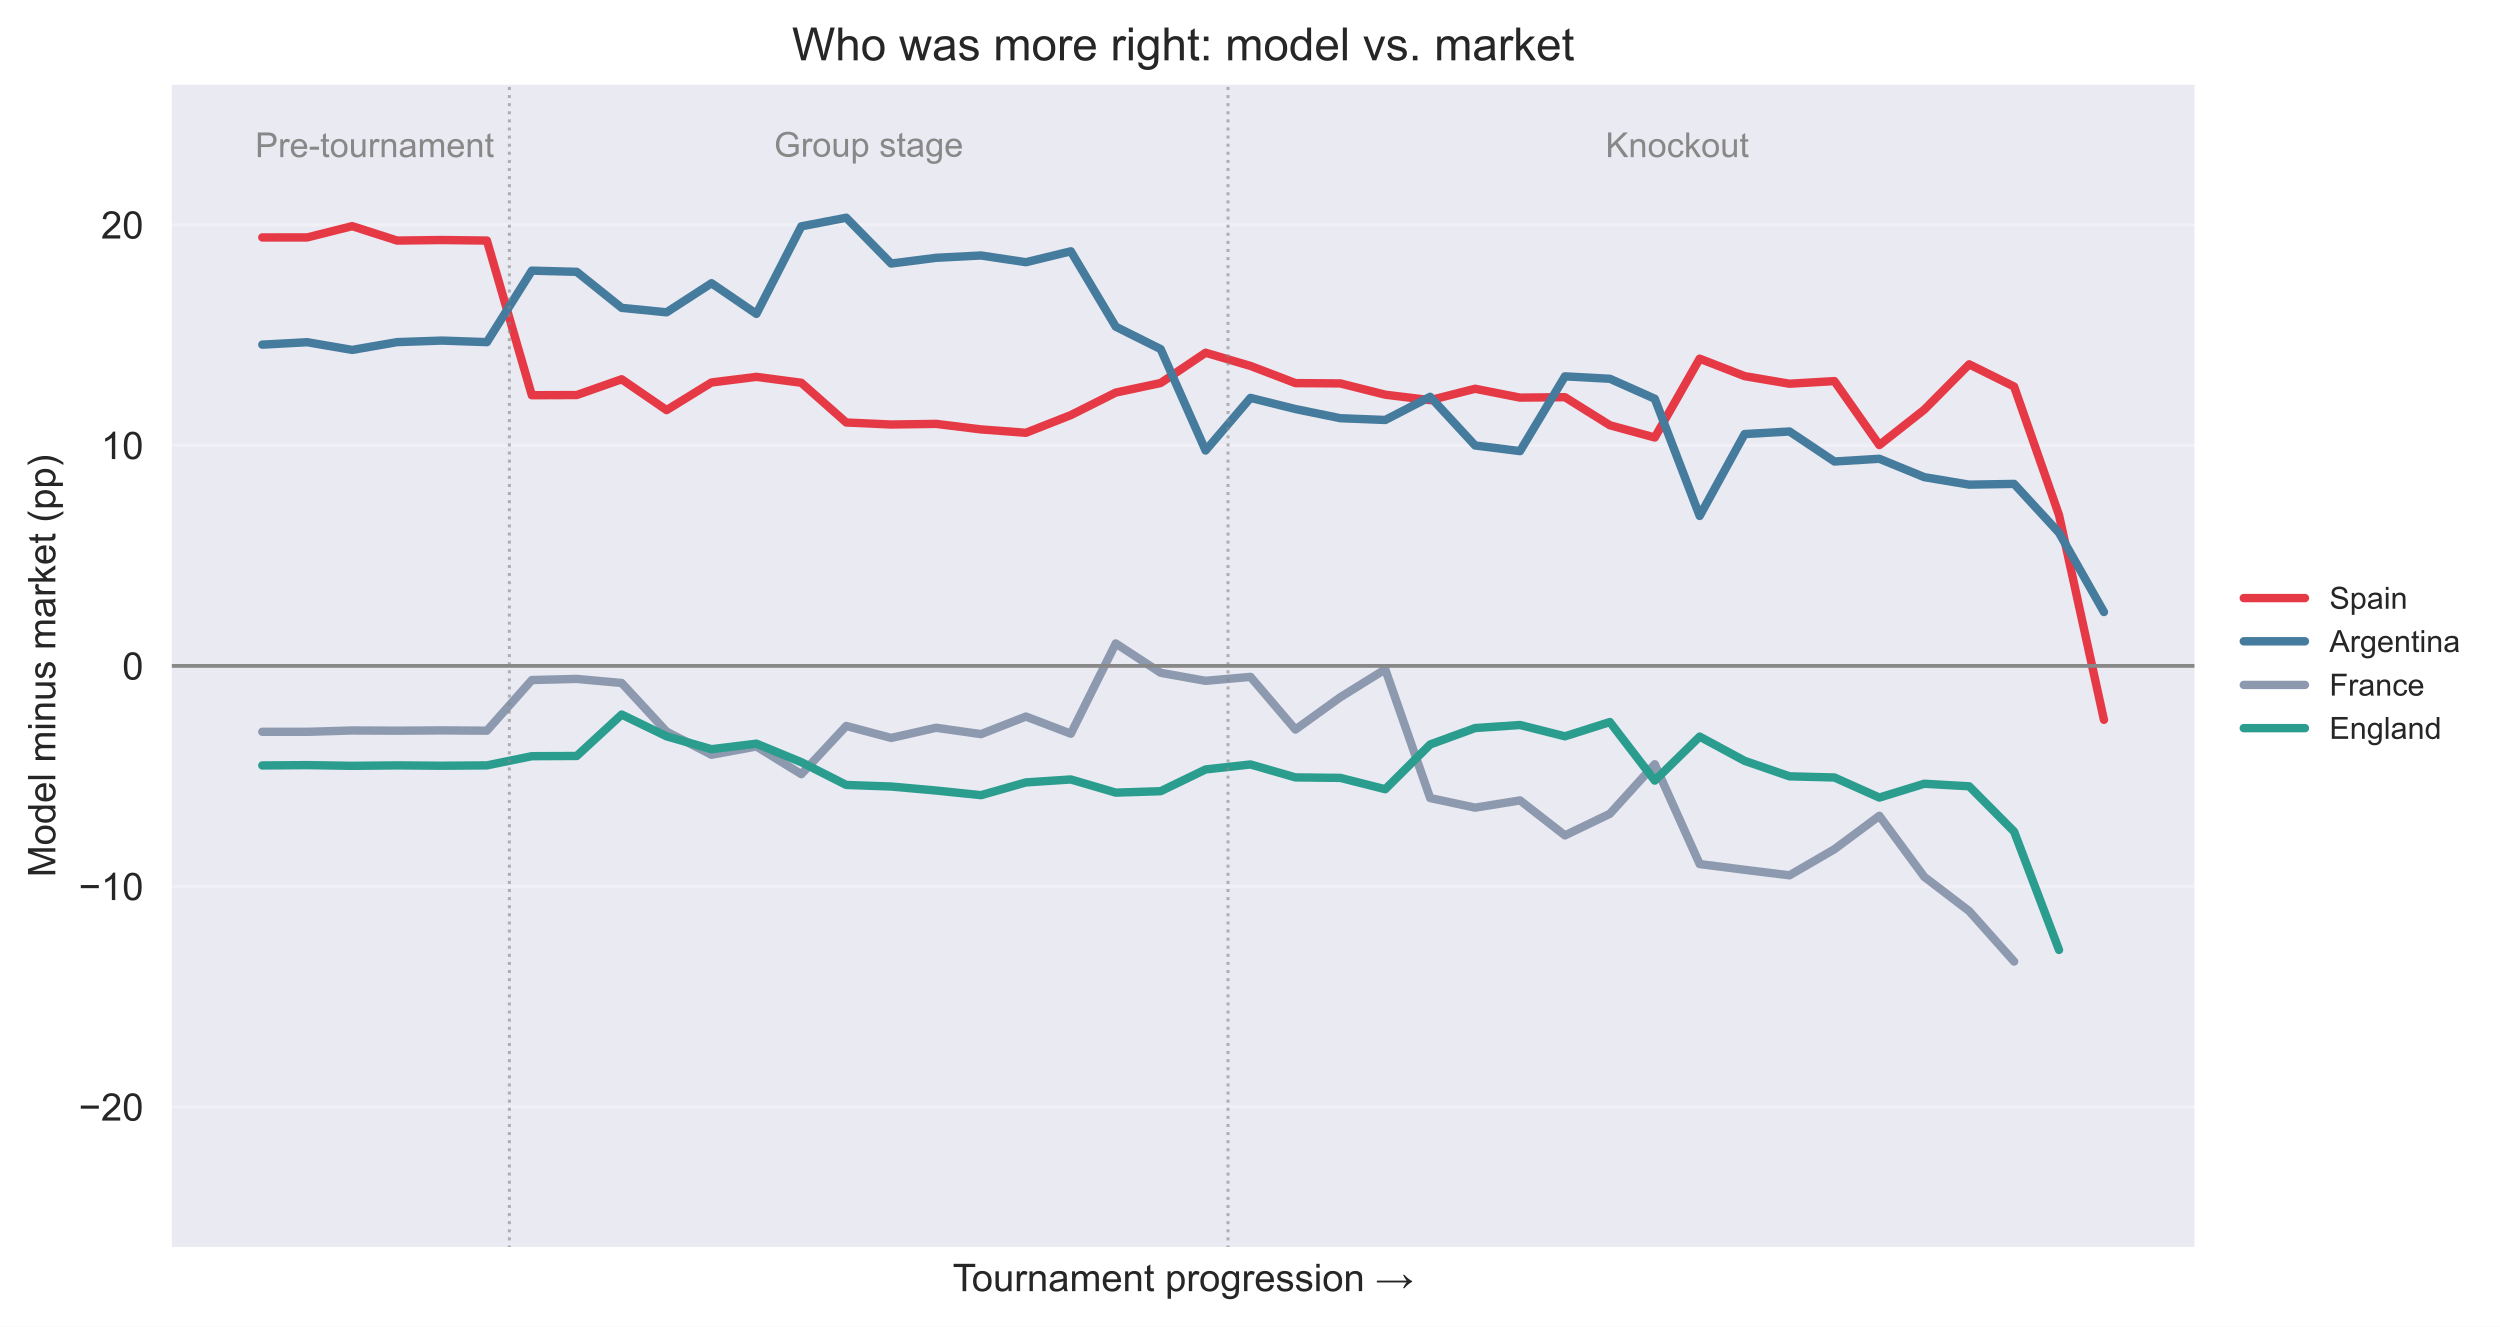
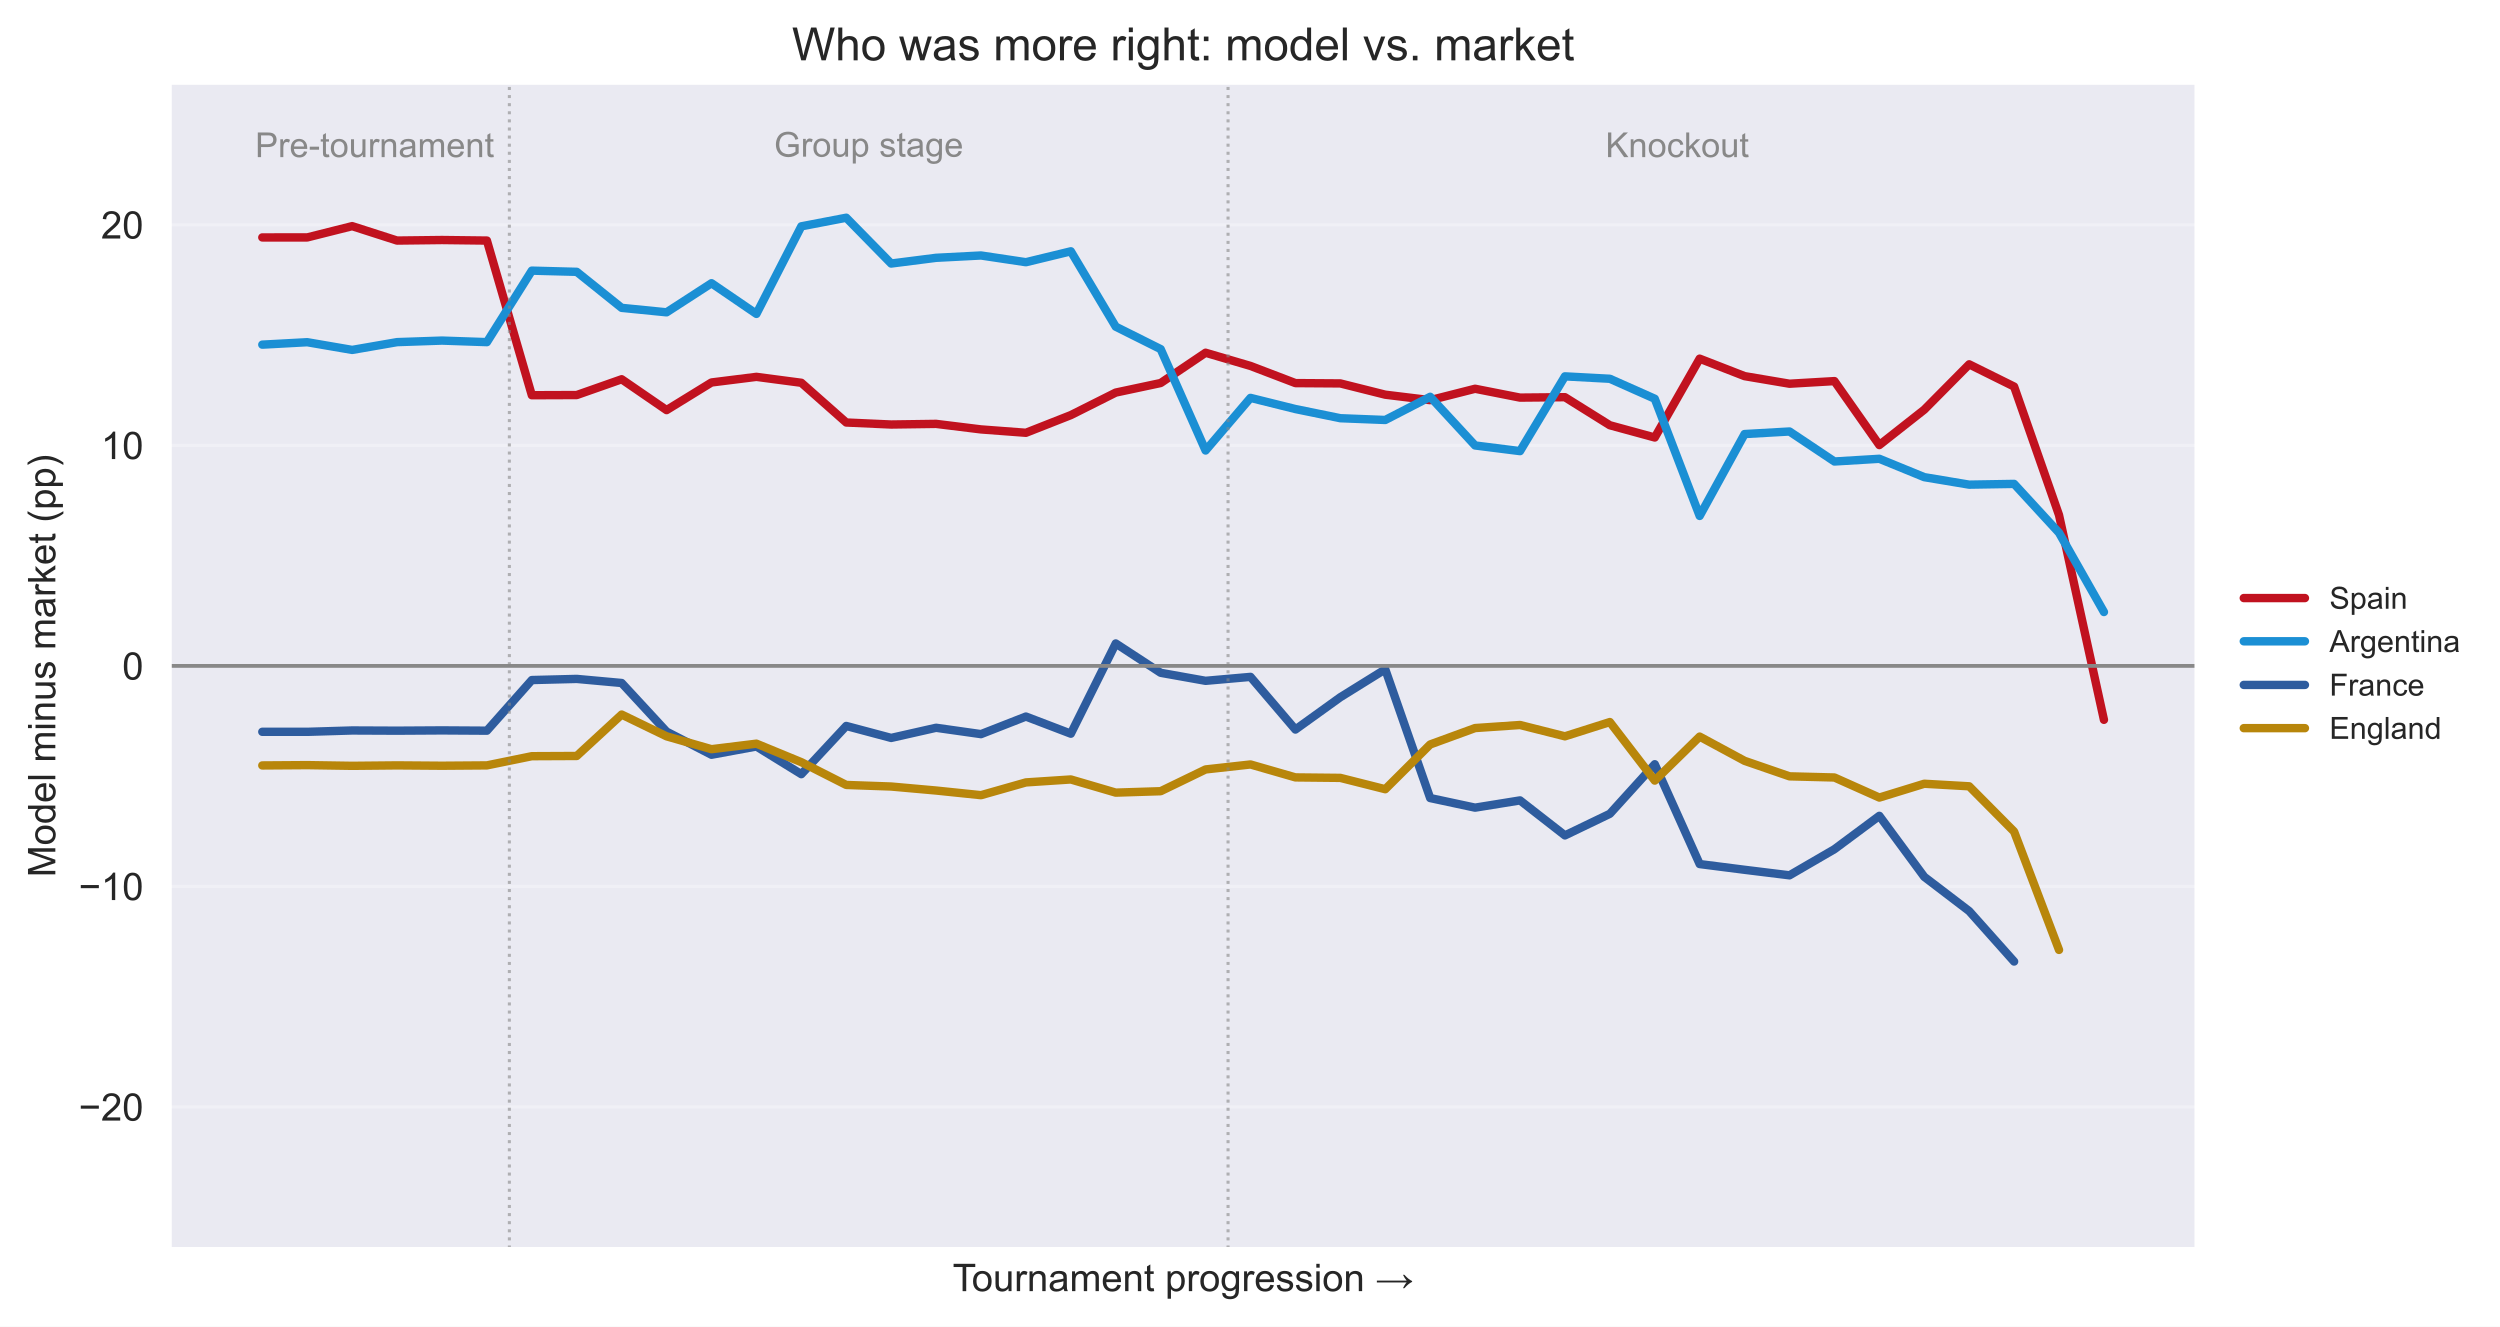
<svg xmlns="http://www.w3.org/2000/svg" xmlns:xlink="http://www.w3.org/1999/xlink" width="654.192pt" height="347.172pt" viewBox="0 0 654.192 347.172" version="1.1">
  <defs>
    <style type="text/css">*{stroke-linejoin: round; stroke-linecap: butt}</style>
  </defs>
  <g id="figure_1">
    <g id="patch_1">
      <path d="M 0 347.172  L 654.192 347.172  L 654.192 0  L 0 0  z " style="fill: #ffffff" />
    </g>
    <g id="axes_1">
      <g id="patch_2">
        <path d="M 44.547 326.709  L 574.647 326.709  L 574.647 21.789  L 44.547 21.789  z " style="fill: #eaeaf2" />
      </g>
      <g id="matplotlib.axis_1">
        <g id="text_1">
          <g style="fill: #262626" transform="translate(249.2961 337.8672) scale(0.1 -0.1)">
            <defs>
              <path id="ArialMT-54" d="M 1659 0  L 1659 4041  L 150 4041  L 150 4581  L 3781 4581  L 3781 4041  L 2266 4041  L 2266 0  L 1659 0  z " transform="scale(0.015625)" />
              <path id="ArialMT-6f" d="M 213 1659  Q 213 2581 725 3025  Q 1153 3394 1769 3394  Q 2453 3394 2887 2945  Q 3322 2497 3322 1706  Q 3322 1066 3130 698  Q 2938 331 2570 128  Q 2203 -75 1769 -75  Q 1072 -75 642 372  Q 213 819 213 1659  z M 791 1659  Q 791 1022 1069 705  Q 1347 388 1769 388  Q 2188 388 2466 706  Q 2744 1025 2744 1678  Q 2744 2294 2464 2611  Q 2184 2928 1769 2928  Q 1347 2928 1069 2612  Q 791 2297 791 1659  z " transform="scale(0.015625)" />
              <path id="ArialMT-75" d="M 2597 0  L 2597 488  Q 2209 -75 1544 -75  Q 1250 -75 995 37  Q 741 150 617 320  Q 494 491 444 738  Q 409 903 409 1263  L 409 3319  L 972 3319  L 972 1478  Q 972 1038 1006 884  Q 1059 663 1231 536  Q 1403 409 1656 409  Q 1909 409 2131 539  Q 2353 669 2445 892  Q 2538 1116 2538 1541  L 2538 3319  L 3100 3319  L 3100 0  L 2597 0  z " transform="scale(0.015625)" />
              <path id="ArialMT-72" d="M 416 0  L 416 3319  L 922 3319  L 922 2816  Q 1116 3169 1280 3281  Q 1444 3394 1641 3394  Q 1925 3394 2219 3213  L 2025 2691  Q 1819 2813 1613 2813  Q 1428 2813 1281 2702  Q 1134 2591 1072 2394  Q 978 2094 978 1738  L 978 0  L 416 0  z " transform="scale(0.015625)" />
              <path id="ArialMT-6e" d="M 422 0  L 422 3319  L 928 3319  L 928 2847  Q 1294 3394 1984 3394  Q 2284 3394 2536 3286  Q 2788 3178 2913 3003  Q 3038 2828 3088 2588  Q 3119 2431 3119 2041  L 3119 0  L 2556 0  L 2556 2019  Q 2556 2363 2490 2533  Q 2425 2703 2258 2804  Q 2091 2906 1866 2906  Q 1506 2906 1245 2678  Q 984 2450 984 1813  L 984 0  L 422 0  z " transform="scale(0.015625)" />
              <path id="ArialMT-61" d="M 2588 409  Q 2275 144 1986 34  Q 1697 -75 1366 -75  Q 819 -75 525 192  Q 231 459 231 875  Q 231 1119 342 1320  Q 453 1522 633 1644  Q 813 1766 1038 1828  Q 1203 1872 1538 1913  Q 2219 1994 2541 2106  Q 2544 2222 2544 2253  Q 2544 2597 2384 2738  Q 2169 2928 1744 2928  Q 1347 2928 1158 2789  Q 969 2650 878 2297  L 328 2372  Q 403 2725 575 2942  Q 747 3159 1072 3276  Q 1397 3394 1825 3394  Q 2250 3394 2515 3294  Q 2781 3194 2906 3042  Q 3031 2891 3081 2659  Q 3109 2516 3109 2141  L 3109 1391  Q 3109 606 3145 398  Q 3181 191 3288 0  L 2700 0  Q 2613 175 2588 409  z M 2541 1666  Q 2234 1541 1622 1453  Q 1275 1403 1131 1340  Q 988 1278 909 1158  Q 831 1038 831 891  Q 831 666 1001 516  Q 1172 366 1500 366  Q 1825 366 2078 508  Q 2331 650 2450 897  Q 2541 1088 2541 1459  L 2541 1666  z " transform="scale(0.015625)" />
              <path id="ArialMT-6d" d="M 422 0  L 422 3319  L 925 3319  L 925 2853  Q 1081 3097 1340 3245  Q 1600 3394 1931 3394  Q 2300 3394 2536 3241  Q 2772 3088 2869 2813  Q 3263 3394 3894 3394  Q 4388 3394 4653 3120  Q 4919 2847 4919 2278  L 4919 0  L 4359 0  L 4359 2091  Q 4359 2428 4304 2576  Q 4250 2725 4106 2815  Q 3963 2906 3769 2906  Q 3419 2906 3187 2673  Q 2956 2441 2956 1928  L 2956 0  L 2394 0  L 2394 2156  Q 2394 2531 2256 2718  Q 2119 2906 1806 2906  Q 1569 2906 1367 2781  Q 1166 2656 1075 2415  Q 984 2175 984 1722  L 984 0  L 422 0  z " transform="scale(0.015625)" />
              <path id="ArialMT-65" d="M 2694 1069  L 3275 997  Q 3138 488 2766 206  Q 2394 -75 1816 -75  Q 1088 -75 661 373  Q 234 822 234 1631  Q 234 2469 665 2931  Q 1097 3394 1784 3394  Q 2450 3394 2872 2941  Q 3294 2488 3294 1666  Q 3294 1616 3291 1516  L 816 1516  Q 847 969 1125 678  Q 1403 388 1819 388  Q 2128 388 2347 550  Q 2566 713 2694 1069  z M 847 1978  L 2700 1978  Q 2663 2397 2488 2606  Q 2219 2931 1791 2931  Q 1403 2931 1139 2672  Q 875 2413 847 1978  z " transform="scale(0.015625)" />
              <path id="ArialMT-74" d="M 1650 503  L 1731 6  Q 1494 -44 1306 -44  Q 1000 -44 831 53  Q 663 150 594 308  Q 525 466 525 972  L 525 2881  L 113 2881  L 113 3319  L 525 3319  L 525 4141  L 1084 4478  L 1084 3319  L 1650 3319  L 1650 2881  L 1084 2881  L 1084 941  Q 1084 700 1114 631  Q 1144 563 1211 522  Q 1278 481 1403 481  Q 1497 481 1650 503  z " transform="scale(0.015625)" />
              <path id="ArialMT-20" transform="scale(0.015625)" />
              <path id="ArialMT-70" d="M 422 -1272  L 422 3319  L 934 3319  L 934 2888  Q 1116 3141 1344 3267  Q 1572 3394 1897 3394  Q 2322 3394 2647 3175  Q 2972 2956 3137 2557  Q 3303 2159 3303 1684  Q 3303 1175 3120 767  Q 2938 359 2589 142  Q 2241 -75 1856 -75  Q 1575 -75 1351 44  Q 1128 163 984 344  L 984 -1272  L 422 -1272  z M 931 1641  Q 931 1000 1190 694  Q 1450 388 1819 388  Q 2194 388 2461 705  Q 2728 1022 2728 1688  Q 2728 2322 2467 2637  Q 2206 2953 1844 2953  Q 1484 2953 1207 2617  Q 931 2281 931 1641  z " transform="scale(0.015625)" />
              <path id="ArialMT-67" d="M 319 -275  L 866 -356  Q 900 -609 1056 -725  Q 1266 -881 1628 -881  Q 2019 -881 2231 -725  Q 2444 -569 2519 -288  Q 2563 -116 2559 434  Q 2191 0 1641 0  Q 956 0 581 494  Q 206 988 206 1678  Q 206 2153 378 2554  Q 550 2956 876 3175  Q 1203 3394 1644 3394  Q 2231 3394 2613 2919  L 2613 3319  L 3131 3319  L 3131 450  Q 3131 -325 2973 -648  Q 2816 -972 2473 -1159  Q 2131 -1347 1631 -1347  Q 1038 -1347 672 -1080  Q 306 -813 319 -275  z M 784 1719  Q 784 1066 1043 766  Q 1303 466 1694 466  Q 2081 466 2343 764  Q 2606 1063 2606 1700  Q 2606 2309 2336 2618  Q 2066 2928 1684 2928  Q 1309 2928 1046 2623  Q 784 2319 784 1719  z " transform="scale(0.015625)" />
              <path id="ArialMT-73" d="M 197 991  L 753 1078  Q 800 744 1014 566  Q 1228 388 1613 388  Q 2000 388 2187 545  Q 2375 703 2375 916  Q 2375 1106 2209 1216  Q 2094 1291 1634 1406  Q 1016 1563 777 1677  Q 538 1791 414 1992  Q 291 2194 291 2438  Q 291 2659 392 2848  Q 494 3038 669 3163  Q 800 3259 1026 3326  Q 1253 3394 1513 3394  Q 1903 3394 2198 3281  Q 2494 3169 2634 2976  Q 2775 2784 2828 2463  L 2278 2388  Q 2241 2644 2061 2787  Q 1881 2931 1553 2931  Q 1166 2931 1000 2803  Q 834 2675 834 2503  Q 834 2394 903 2306  Q 972 2216 1119 2156  Q 1203 2125 1616 2013  Q 2213 1853 2448 1751  Q 2684 1650 2818 1456  Q 2953 1263 2953 975  Q 2953 694 2789 445  Q 2625 197 2315 61  Q 2006 -75 1616 -75  Q 969 -75 630 194  Q 291 463 197 991  z " transform="scale(0.015625)" />
              <path id="ArialMT-69" d="M 425 3934  L 425 4581  L 988 4581  L 988 3934  L 425 3934  z M 425 0  L 425 3319  L 988 3319  L 988 0  L 425 0  z " transform="scale(0.015625)" />
              <path id="ArialMT-2192" d="M 4859 2738  Q 5275 2284 5578 2048  Q 5881 1813 6150 1697  L 6150 1556  Q 5841 1406 5550 1173  Q 5259 941 4856 491  L 4616 491  Q 4909 1119 5231 1456  L 247 1456  L 247 1772  L 5231 1772  Q 4994 2075 4900 2222  Q 4806 2369 4622 2738  L 4859 2738  z " transform="scale(0.015625)" />
            </defs>
            <use xlink:href="#ArialMT-54" />
            <use xlink:href="#ArialMT-6f" transform="translate(49.95898 0)" />
            <use xlink:href="#ArialMT-75" transform="translate(105.5742 0)" />
            <use xlink:href="#ArialMT-72" transform="translate(161.1895 0)" />
            <use xlink:href="#ArialMT-6e" transform="translate(194.4902 0)" />
            <use xlink:href="#ArialMT-61" transform="translate(250.1055 0)" />
            <use xlink:href="#ArialMT-6d" transform="translate(305.7207 0)" />
            <use xlink:href="#ArialMT-65" transform="translate(389.0215 0)" />
            <use xlink:href="#ArialMT-6e" transform="translate(444.6367 0)" />
            <use xlink:href="#ArialMT-74" transform="translate(500.252 0)" />
            <use xlink:href="#ArialMT-20" transform="translate(528.0352 0)" />
            <use xlink:href="#ArialMT-70" transform="translate(555.8184 0)" />
            <use xlink:href="#ArialMT-72" transform="translate(611.4336 0)" />
            <use xlink:href="#ArialMT-6f" transform="translate(644.7344 0)" />
            <use xlink:href="#ArialMT-67" transform="translate(700.3496 0)" />
            <use xlink:href="#ArialMT-72" transform="translate(755.9648 0)" />
            <use xlink:href="#ArialMT-65" transform="translate(789.2656 0)" />
            <use xlink:href="#ArialMT-73" transform="translate(844.8809 0)" />
            <use xlink:href="#ArialMT-73" transform="translate(894.8809 0)" />
            <use xlink:href="#ArialMT-69" transform="translate(944.8809 0)" />
            <use xlink:href="#ArialMT-6f" transform="translate(967.0977 0)" />
            <use xlink:href="#ArialMT-6e" transform="translate(1022.713 0)" />
            <use xlink:href="#ArialMT-20" transform="translate(1078.328 0)" />
            <use xlink:href="#ArialMT-2192" transform="translate(1106.111 0)" />
          </g>
        </g>
      </g>
      <g id="matplotlib.axis_2">
        <g id="ytick_1">
          <g id="line2d_1">
-             <path d="M 44.547 289.66  L 574.647 289.66  " clip-path="url(#p62157680e0)" style="fill: none; stroke: #ffffff; stroke-opacity: 0.3; stroke-width: 0.8; stroke-linecap: round" />
+             <path d="M 44.547 289.66  L 574.647 289.66  " clip-path="url(#p8bf1ffddb1)" style="fill: none; stroke: #ffffff; stroke-opacity: 0.3; stroke-width: 0.8; stroke-linecap: round" />
          </g>
          <g id="text_2">
            <g style="fill: #262626" transform="translate(20.58438 293.239) scale(0.1 -0.1)">
              <defs>
                <path id="ArialMT-2212" d="M 3381 1997  L 356 1997  L 356 2522  L 3381 2522  L 3381 1997  z " transform="scale(0.015625)" />
                <path id="ArialMT-32" d="M 3222 541  L 3222 0  L 194 0  Q 188 203 259 391  Q 375 700 629 1000  Q 884 1300 1366 1694  Q 2113 2306 2375 2664  Q 2638 3022 2638 3341  Q 2638 3675 2398 3904  Q 2159 4134 1775 4134  Q 1369 4134 1125 3890  Q 881 3647 878 3216  L 300 3275  Q 359 3922 746 4261  Q 1134 4600 1788 4600  Q 2447 4600 2831 4234  Q 3216 3869 3216 3328  Q 3216 3053 3103 2787  Q 2991 2522 2730 2228  Q 2469 1934 1863 1422  Q 1356 997 1212 845  Q 1069 694 975 541  L 3222 541  z " transform="scale(0.015625)" />
                <path id="ArialMT-30" d="M 266 2259  Q 266 3072 433 3567  Q 600 4063 929 4331  Q 1259 4600 1759 4600  Q 2128 4600 2406 4451  Q 2684 4303 2865 4023  Q 3047 3744 3150 3342  Q 3253 2941 3253 2259  Q 3253 1453 3087 958  Q 2922 463 2592 192  Q 2263 -78 1759 -78  Q 1097 -78 719 397  Q 266 969 266 2259  z M 844 2259  Q 844 1131 1108 757  Q 1372 384 1759 384  Q 2147 384 2411 759  Q 2675 1134 2675 2259  Q 2675 3391 2411 3762  Q 2147 4134 1753 4134  Q 1366 4134 1134 3806  Q 844 3388 844 2259  z " transform="scale(0.015625)" />
              </defs>
              <use xlink:href="#ArialMT-2212" />
              <use xlink:href="#ArialMT-32" transform="translate(58.39844 0)" />
              <use xlink:href="#ArialMT-30" transform="translate(114.0137 0)" />
            </g>
          </g>
        </g>
        <g id="ytick_2">
          <g id="line2d_2">
-             <path d="M 44.547 231.955  L 574.647 231.955  " clip-path="url(#p62157680e0)" style="fill: none; stroke: #ffffff; stroke-opacity: 0.3; stroke-width: 0.8; stroke-linecap: round" />
+             <path d="M 44.547 231.955  L 574.647 231.955  " clip-path="url(#p8bf1ffddb1)" style="fill: none; stroke: #ffffff; stroke-opacity: 0.3; stroke-width: 0.8; stroke-linecap: round" />
          </g>
          <g id="text_3">
            <g style="fill: #262626" transform="translate(20.58438 235.5336) scale(0.1 -0.1)">
              <defs>
                <path id="ArialMT-31" d="M 2384 0  L 1822 0  L 1822 3584  Q 1619 3391 1289 3197  Q 959 3003 697 2906  L 697 3450  Q 1169 3672 1522 3987  Q 1875 4303 2022 4600  L 2384 4600  L 2384 0  z " transform="scale(0.015625)" />
              </defs>
              <use xlink:href="#ArialMT-2212" />
              <use xlink:href="#ArialMT-31" transform="translate(58.39844 0)" />
              <use xlink:href="#ArialMT-30" transform="translate(114.0137 0)" />
            </g>
          </g>
        </g>
        <g id="ytick_3">
          <g id="line2d_3">
-             <path d="M 44.547 174.249  L 574.647 174.249  " clip-path="url(#p62157680e0)" style="fill: none; stroke: #ffffff; stroke-opacity: 0.3; stroke-width: 0.8; stroke-linecap: round" />
+             <path d="M 44.547 174.249  L 574.647 174.249  " clip-path="url(#p8bf1ffddb1)" style="fill: none; stroke: #ffffff; stroke-opacity: 0.3; stroke-width: 0.8; stroke-linecap: round" />
          </g>
          <g id="text_4">
            <g style="fill: #262626" transform="translate(31.98594 177.8283) scale(0.1 -0.1)">
              <use xlink:href="#ArialMT-30" />
            </g>
          </g>
        </g>
        <g id="ytick_4">
          <g id="line2d_4">
-             <path d="M 44.547 116.544  L 574.647 116.544  " clip-path="url(#p62157680e0)" style="fill: none; stroke: #ffffff; stroke-opacity: 0.3; stroke-width: 0.8; stroke-linecap: round" />
+             <path d="M 44.547 116.544  L 574.647 116.544  " clip-path="url(#p8bf1ffddb1)" style="fill: none; stroke: #ffffff; stroke-opacity: 0.3; stroke-width: 0.8; stroke-linecap: round" />
          </g>
          <g id="text_5">
            <g style="fill: #262626" transform="translate(26.425 120.1229) scale(0.1 -0.1)">
              <use xlink:href="#ArialMT-31" />
              <use xlink:href="#ArialMT-30" transform="translate(55.61523 0)" />
            </g>
          </g>
        </g>
        <g id="ytick_5">
          <g id="line2d_5">
-             <path d="M 44.547 58.839  L 574.647 58.839  " clip-path="url(#p62157680e0)" style="fill: none; stroke: #ffffff; stroke-opacity: 0.3; stroke-width: 0.8; stroke-linecap: round" />
+             <path d="M 44.547 58.839  L 574.647 58.839  " clip-path="url(#p8bf1ffddb1)" style="fill: none; stroke: #ffffff; stroke-opacity: 0.3; stroke-width: 0.8; stroke-linecap: round" />
          </g>
          <g id="text_6">
            <g style="fill: #262626" transform="translate(26.425 62.41755) scale(0.1 -0.1)">
              <use xlink:href="#ArialMT-32" />
              <use xlink:href="#ArialMT-30" transform="translate(55.61523 0)" />
            </g>
          </g>
        </g>
        <g id="text_7">
          <g style="fill: #262626" transform="translate(14.47969 229.5408) rotate(-90) scale(0.1 -0.1)">
            <defs>
              <path id="ArialMT-4d" d="M 475 0  L 475 4581  L 1388 4581  L 2472 1338  Q 2622 884 2691 659  Q 2769 909 2934 1394  L 4031 4581  L 4847 4581  L 4847 0  L 4263 0  L 4263 3834  L 2931 0  L 2384 0  L 1059 3900  L 1059 0  L 475 0  z " transform="scale(0.015625)" />
              <path id="ArialMT-64" d="M 2575 0  L 2575 419  Q 2259 -75 1647 -75  Q 1250 -75 917 144  Q 584 363 401 755  Q 219 1147 219 1656  Q 219 2153 384 2558  Q 550 2963 881 3178  Q 1213 3394 1622 3394  Q 1922 3394 2156 3267  Q 2391 3141 2538 2938  L 2538 4581  L 3097 4581  L 3097 0  L 2575 0  z M 797 1656  Q 797 1019 1065 703  Q 1334 388 1700 388  Q 2069 388 2326 689  Q 2584 991 2584 1609  Q 2584 2291 2321 2609  Q 2059 2928 1675 2928  Q 1300 2928 1048 2622  Q 797 2316 797 1656  z " transform="scale(0.015625)" />
              <path id="ArialMT-6c" d="M 409 0  L 409 4581  L 972 4581  L 972 0  L 409 0  z " transform="scale(0.015625)" />
              <path id="ArialMT-6b" d="M 425 0  L 425 4581  L 988 4581  L 988 1969  L 2319 3319  L 3047 3319  L 1778 2088  L 3175 0  L 2481 0  L 1384 1697  L 988 1316  L 988 0  L 425 0  z " transform="scale(0.015625)" />
              <path id="ArialMT-28" d="M 1497 -1347  Q 1031 -759 709 28  Q 388 816 388 1659  Q 388 2403 628 3084  Q 909 3875 1497 4659  L 1900 4659  Q 1522 4009 1400 3731  Q 1209 3300 1100 2831  Q 966 2247 966 1656  Q 966 153 1900 -1347  L 1497 -1347  z " transform="scale(0.015625)" />
              <path id="ArialMT-29" d="M 791 -1347  L 388 -1347  Q 1322 153 1322 1656  Q 1322 2244 1188 2822  Q 1081 3291 891 3722  Q 769 4003 388 4659  L 791 4659  Q 1378 3875 1659 3084  Q 1900 2403 1900 1659  Q 1900 816 1576 28  Q 1253 -759 791 -1347  z " transform="scale(0.015625)" />
            </defs>
            <use xlink:href="#ArialMT-4d" />
            <use xlink:href="#ArialMT-6f" transform="translate(83.30078 0)" />
            <use xlink:href="#ArialMT-64" transform="translate(138.916 0)" />
            <use xlink:href="#ArialMT-65" transform="translate(194.5312 0)" />
            <use xlink:href="#ArialMT-6c" transform="translate(250.1465 0)" />
            <use xlink:href="#ArialMT-20" transform="translate(272.3633 0)" />
            <use xlink:href="#ArialMT-6d" transform="translate(300.1465 0)" />
            <use xlink:href="#ArialMT-69" transform="translate(383.4473 0)" />
            <use xlink:href="#ArialMT-6e" transform="translate(405.6641 0)" />
            <use xlink:href="#ArialMT-75" transform="translate(461.2793 0)" />
            <use xlink:href="#ArialMT-73" transform="translate(516.8945 0)" />
            <use xlink:href="#ArialMT-20" transform="translate(566.8945 0)" />
            <use xlink:href="#ArialMT-6d" transform="translate(594.6777 0)" />
            <use xlink:href="#ArialMT-61" transform="translate(677.9785 0)" />
            <use xlink:href="#ArialMT-72" transform="translate(733.5938 0)" />
            <use xlink:href="#ArialMT-6b" transform="translate(766.8945 0)" />
            <use xlink:href="#ArialMT-65" transform="translate(816.8945 0)" />
            <use xlink:href="#ArialMT-74" transform="translate(872.5098 0)" />
            <use xlink:href="#ArialMT-20" transform="translate(900.293 0)" />
            <use xlink:href="#ArialMT-28" transform="translate(928.0762 0)" />
            <use xlink:href="#ArialMT-70" transform="translate(961.377 0)" />
            <use xlink:href="#ArialMT-70" transform="translate(1016.992 0)" />
            <use xlink:href="#ArialMT-29" transform="translate(1072.607 0)" />
          </g>
        </g>
      </g>
      <g id="line2d_6">
-         <path d="M 68.642 62.132  L 80.396 62.131  L 92.15 59.176  L 103.904 62.952  L 115.658 62.808  L 127.412 62.952  L 139.166 103.42  L 150.919 103.374  L 162.673 99.242  L 174.427 107.316  L 186.181 100.084  L 197.935 98.613  L 209.689 100.166  L 221.443 110.558  L 233.197 111.087  L 244.951 110.918  L 256.704 112.367  L 268.458 113.251  L 280.212 108.624  L 291.966 102.729  L 303.72 100.228  L 315.474 92.303  L 327.228 95.76  L 338.982 100.248  L 350.735 100.332  L 362.489 103.28  L 374.243 104.713  L 385.997 101.729  L 397.751 104.046  L 409.505 103.936  L 421.259 111.277  L 433.013 114.483  L 444.766 93.855  L 456.52 98.427  L 468.274 100.412  L 480.028 99.725  L 491.782 116.46  L 503.536 107.204  L 515.29 95.336  L 527.044 101.16  L 538.798 134.779  L 550.551 188.354  " clip-path="url(#p62157680e0)" style="fill: none; stroke: #e63946; stroke-width: 2.2; stroke-linecap: round" />
+         <path d="M 68.642 62.132  L 80.396 62.131  L 92.15 59.176  L 103.904 62.952  L 115.658 62.808  L 127.412 62.952  L 139.166 103.42  L 150.919 103.374  L 162.673 99.242  L 174.427 107.316  L 186.181 100.084  L 197.935 98.613  L 209.689 100.166  L 221.443 110.558  L 233.197 111.087  L 244.951 110.918  L 256.704 112.367  L 268.458 113.251  L 280.212 108.624  L 291.966 102.729  L 303.72 100.228  L 315.474 92.303  L 327.228 95.76  L 338.982 100.248  L 350.735 100.332  L 362.489 103.28  L 374.243 104.713  L 385.997 101.729  L 397.751 104.046  L 409.505 103.936  L 421.259 111.277  L 433.013 114.483  L 444.766 93.855  L 456.52 98.427  L 468.274 100.412  L 480.028 99.725  L 491.782 116.46  L 503.536 107.204  L 515.29 95.336  L 527.044 101.16  L 538.798 134.779  L 550.551 188.354  " clip-path="url(#p8bf1ffddb1)" style="fill: none; stroke: #c1121f; stroke-width: 2.2; stroke-linecap: round" />
      </g>
      <g id="line2d_7">
-         <path d="M 68.642 90.187  L 80.396 89.548  L 92.15 91.565  L 103.904 89.527  L 115.658 89.123  L 127.412 89.527  L 139.166 70.821  L 150.919 71.132  L 162.673 80.557  L 174.427 81.726  L 186.181 74.112  L 197.935 82.135  L 209.689 59.226  L 221.443 56.972  L 233.197 68.961  L 244.951 67.464  L 256.704 66.854  L 268.458 68.615  L 280.212 65.763  L 291.966 85.486  L 303.72 91.355  L 315.474 117.882  L 327.228 104.117  L 338.982 107.038  L 350.735 109.437  L 362.489 109.899  L 374.243 103.833  L 385.997 116.567  L 397.751 118.047  L 409.505 98.486  L 421.259 99.116  L 433.013 104.34  L 444.766 135.005  L 456.52 113.581  L 468.274 112.911  L 480.028 120.763  L 491.782 120.052  L 503.536 124.862  L 515.29 126.824  L 527.044 126.625  L 538.798 139.408  L 550.551 160.145  " clip-path="url(#p62157680e0)" style="fill: none; stroke: #457b9d; stroke-width: 2.2; stroke-linecap: round" />
+         <path d="M 68.642 90.187  L 80.396 89.548  L 92.15 91.565  L 103.904 89.527  L 115.658 89.123  L 127.412 89.527  L 139.166 70.821  L 150.919 71.132  L 162.673 80.557  L 174.427 81.726  L 186.181 74.112  L 197.935 82.135  L 209.689 59.226  L 221.443 56.972  L 233.197 68.961  L 244.951 67.464  L 256.704 66.854  L 268.458 68.615  L 280.212 65.763  L 291.966 85.486  L 303.72 91.355  L 315.474 117.882  L 327.228 104.117  L 338.982 107.038  L 350.735 109.437  L 362.489 109.899  L 374.243 103.833  L 385.997 116.567  L 397.751 118.047  L 409.505 98.486  L 421.259 99.116  L 433.013 104.34  L 444.766 135.005  L 456.52 113.581  L 468.274 112.911  L 480.028 120.763  L 491.782 120.052  L 503.536 124.862  L 515.29 126.824  L 527.044 126.625  L 538.798 139.408  L 550.551 160.145  " clip-path="url(#p8bf1ffddb1)" style="fill: none; stroke: #1b8fd4; stroke-width: 2.2; stroke-linecap: round" />
      </g>
      <g id="line2d_8">
-         <path d="M 68.642 191.498  L 80.396 191.502  L 92.15 191.148  L 103.904 191.202  L 115.658 191.127  L 127.412 191.202  L 139.166 177.954  L 150.919 177.654  L 162.673 178.723  L 174.427 191.448  L 186.181 197.502  L 197.935 195.334  L 209.689 202.582  L 221.443 189.966  L 233.197 193.097  L 244.951 190.44  L 256.704 192.104  L 268.458 187.504  L 280.212 191.989  L 291.966 168.38  L 303.72 176.056  L 315.474 178.156  L 327.228 177.125  L 338.982 190.903  L 350.735 182.446  L 362.489 175.146  L 374.243 208.829  L 385.997 211.344  L 397.751 209.448  L 409.505 218.606  L 421.259 212.955  L 433.013 199.985  L 444.766 226.104  L 456.52 227.605  L 468.274 229.051  L 480.028 222.218  L 491.782 213.487  L 503.536 229.446  L 515.29 238.415  L 527.044 251.606  " clip-path="url(#p62157680e0)" style="fill: none; stroke: #8d99ae; stroke-width: 2.2; stroke-linecap: round" />
+         <path d="M 68.642 191.498  L 80.396 191.502  L 92.15 191.148  L 103.904 191.202  L 115.658 191.127  L 127.412 191.202  L 139.166 177.954  L 150.919 177.654  L 162.673 178.723  L 174.427 191.448  L 186.181 197.502  L 197.935 195.334  L 209.689 202.582  L 221.443 189.966  L 233.197 193.097  L 244.951 190.44  L 256.704 192.104  L 268.458 187.504  L 280.212 191.989  L 291.966 168.38  L 303.72 176.056  L 315.474 178.156  L 327.228 177.125  L 338.982 190.903  L 350.735 182.446  L 362.489 175.146  L 374.243 208.829  L 385.997 211.344  L 397.751 209.448  L 409.505 218.606  L 421.259 212.955  L 433.013 199.985  L 444.766 226.104  L 456.52 227.605  L 468.274 229.051  L 480.028 222.218  L 491.782 213.487  L 503.536 229.446  L 515.29 238.415  L 527.044 251.606  " clip-path="url(#p8bf1ffddb1)" style="fill: none; stroke: #2e5c9e; stroke-width: 2.2; stroke-linecap: round" />
      </g>
      <g id="line2d_9">
-         <path d="M 68.642 200.299  L 80.396 200.213  L 92.15 200.399  L 103.904 200.283  L 115.658 200.375  L 127.412 200.283  L 139.166 197.879  L 150.919 197.821  L 162.673 186.983  L 174.427 192.679  L 186.181 196.045  L 197.935 194.601  L 209.689 199.441  L 221.443 205.402  L 233.197 205.815  L 244.951 206.863  L 256.704 208.08  L 268.458 204.741  L 280.212 203.967  L 291.966 207.414  L 303.72 207.04  L 315.474 201.346  L 327.228 200.042  L 338.982 203.428  L 350.735 203.553  L 362.489 206.519  L 374.243 194.809  L 385.997 190.516  L 397.751 189.715  L 409.505 192.678  L 421.259 188.946  L 433.013 204.261  L 444.766 192.753  L 456.52 199.094  L 468.274 203.149  L 480.028 203.451  L 491.782 208.705  L 503.536 205.088  L 515.29 205.756  L 527.044 217.607  L 538.798 248.566  " clip-path="url(#p62157680e0)" style="fill: none; stroke: #2a9d8f; stroke-width: 2.2; stroke-linecap: round" />
+         <path d="M 68.642 200.299  L 80.396 200.213  L 92.15 200.399  L 103.904 200.283  L 115.658 200.375  L 127.412 200.283  L 139.166 197.879  L 150.919 197.821  L 162.673 186.983  L 174.427 192.679  L 186.181 196.045  L 197.935 194.601  L 209.689 199.441  L 221.443 205.402  L 233.197 205.815  L 244.951 206.863  L 256.704 208.08  L 268.458 204.741  L 280.212 203.967  L 291.966 207.414  L 303.72 207.04  L 315.474 201.346  L 327.228 200.042  L 338.982 203.428  L 350.735 203.553  L 362.489 206.519  L 374.243 194.809  L 385.997 190.516  L 397.751 189.715  L 409.505 192.678  L 421.259 188.946  L 433.013 204.261  L 444.766 192.753  L 456.52 199.094  L 468.274 203.149  L 480.028 203.451  L 491.782 208.705  L 503.536 205.088  L 515.29 205.756  L 527.044 217.607  L 538.798 248.566  " clip-path="url(#p8bf1ffddb1)" style="fill: none; stroke: #b8860b; stroke-width: 2.2; stroke-linecap: round" />
      </g>
      <g id="line2d_10">
-         <path d="M 44.547 174.249  L 574.647 174.249  " clip-path="url(#p62157680e0)" style="fill: none; stroke: #888888; stroke-linecap: round" />
+         <path d="M 44.547 174.249  L 574.647 174.249  " clip-path="url(#p8bf1ffddb1)" style="fill: none; stroke: #888888; stroke-linecap: round" />
      </g>
      <g id="line2d_11">
-         <path d="M 133.289 326.709  L 133.289 21.789  " clip-path="url(#p62157680e0)" style="fill: none; stroke-dasharray: 0.8,1.32; stroke-dashoffset: 0; stroke: #888888; stroke-opacity: 0.6; stroke-width: 0.8" />
+         <path d="M 133.289 326.709  L 133.289 21.789  " clip-path="url(#p8bf1ffddb1)" style="fill: none; stroke-dasharray: 0.8,1.32; stroke-dashoffset: 0; stroke: #888888; stroke-opacity: 0.6; stroke-width: 0.8" />
      </g>
      <g id="line2d_12">
-         <path d="M 321.351 326.709  L 321.351 21.789  " clip-path="url(#p62157680e0)" style="fill: none; stroke-dasharray: 0.8,1.32; stroke-dashoffset: 0; stroke: #888888; stroke-opacity: 0.6; stroke-width: 0.8" />
+         <path d="M 321.351 326.709  L 321.351 21.789  " clip-path="url(#p8bf1ffddb1)" style="fill: none; stroke-dasharray: 0.8,1.32; stroke-dashoffset: 0; stroke: #888888; stroke-opacity: 0.6; stroke-width: 0.8" />
      </g>
      <g id="patch_3">
        <path d="M 44.547 326.709  L 44.547 21.789  " style="fill: none; stroke: #ffffff; stroke-width: 0.8; stroke-linejoin: miter; stroke-linecap: square" />
      </g>
      <g id="patch_4">
        <path d="M 574.647 326.709  L 574.647 21.789  " style="fill: none; stroke: #ffffff; stroke-width: 0.8; stroke-linejoin: miter; stroke-linecap: square" />
      </g>
      <g id="patch_5">
        <path d="M 44.547 326.709  L 574.647 326.709  " style="fill: none; stroke: #ffffff; stroke-width: 0.8; stroke-linejoin: miter; stroke-linecap: square" />
      </g>
      <g id="patch_6">
        <path d="M 44.547 21.789  L 574.647 21.789  " style="fill: none; stroke: #ffffff; stroke-width: 0.8; stroke-linejoin: miter; stroke-linecap: square" />
      </g>
      <g id="text_8">
        <g style="fill: #888888" transform="translate(66.76469 41.11047) scale(0.09 -0.09)">
          <defs>
            <path id="ArialMT-50" d="M 494 0  L 494 4581  L 2222 4581  Q 2678 4581 2919 4538  Q 3256 4481 3484 4323  Q 3713 4166 3852 3881  Q 3991 3597 3991 3256  Q 3991 2672 3619 2267  Q 3247 1863 2275 1863  L 1100 1863  L 1100 0  L 494 0  z M 1100 2403  L 2284 2403  Q 2872 2403 3119 2622  Q 3366 2841 3366 3238  Q 3366 3525 3220 3729  Q 3075 3934 2838 4000  Q 2684 4041 2272 4041  L 1100 4041  L 1100 2403  z " transform="scale(0.015625)" />
            <path id="ArialMT-2d" d="M 203 1375  L 203 1941  L 1931 1941  L 1931 1375  L 203 1375  z " transform="scale(0.015625)" />
          </defs>
          <use xlink:href="#ArialMT-50" />
          <use xlink:href="#ArialMT-72" transform="translate(66.69922 0)" />
          <use xlink:href="#ArialMT-65" transform="translate(100 0)" />
          <use xlink:href="#ArialMT-2d" transform="translate(155.6152 0)" />
          <use xlink:href="#ArialMT-74" transform="translate(188.916 0)" />
          <use xlink:href="#ArialMT-6f" transform="translate(216.6992 0)" />
          <use xlink:href="#ArialMT-75" transform="translate(272.3145 0)" />
          <use xlink:href="#ArialMT-72" transform="translate(327.9297 0)" />
          <use xlink:href="#ArialMT-6e" transform="translate(361.2305 0)" />
          <use xlink:href="#ArialMT-61" transform="translate(416.8457 0)" />
          <use xlink:href="#ArialMT-6d" transform="translate(472.4609 0)" />
          <use xlink:href="#ArialMT-65" transform="translate(555.7617 0)" />
          <use xlink:href="#ArialMT-6e" transform="translate(611.377 0)" />
          <use xlink:href="#ArialMT-74" transform="translate(666.9922 0)" />
        </g>
      </g>
      <g id="text_9">
        <g style="fill: #888888" transform="translate(202.5564 41.005) scale(0.09 -0.09)">
          <defs>
            <path id="ArialMT-47" d="M 2638 1797  L 2638 2334  L 4578 2338  L 4578 638  Q 4131 281 3656 101  Q 3181 -78 2681 -78  Q 2006 -78 1454 211  Q 903 500 622 1047  Q 341 1594 341 2269  Q 341 2938 620 3517  Q 900 4097 1425 4378  Q 1950 4659 2634 4659  Q 3131 4659 3532 4498  Q 3934 4338 4162 4050  Q 4391 3763 4509 3300  L 3963 3150  Q 3859 3500 3706 3700  Q 3553 3900 3268 4020  Q 2984 4141 2638 4141  Q 2222 4141 1919 4014  Q 1616 3888 1430 3681  Q 1244 3475 1141 3228  Q 966 2803 966 2306  Q 966 1694 1177 1281  Q 1388 869 1791 669  Q 2194 469 2647 469  Q 3041 469 3416 620  Q 3791 772 3984 944  L 3984 1797  L 2638 1797  z " transform="scale(0.015625)" />
          </defs>
          <use xlink:href="#ArialMT-47" />
          <use xlink:href="#ArialMT-72" transform="translate(77.7832 0)" />
          <use xlink:href="#ArialMT-6f" transform="translate(111.084 0)" />
          <use xlink:href="#ArialMT-75" transform="translate(166.6992 0)" />
          <use xlink:href="#ArialMT-70" transform="translate(222.3145 0)" />
          <use xlink:href="#ArialMT-20" transform="translate(277.9297 0)" />
          <use xlink:href="#ArialMT-73" transform="translate(305.7129 0)" />
          <use xlink:href="#ArialMT-74" transform="translate(355.7129 0)" />
          <use xlink:href="#ArialMT-61" transform="translate(383.4961 0)" />
          <use xlink:href="#ArialMT-67" transform="translate(439.1113 0)" />
          <use xlink:href="#ArialMT-65" transform="translate(494.7266 0)" />
        </g>
      </g>
      <g id="text_10">
        <g style="fill: #888888" transform="translate(420.1281 41.11047) scale(0.09 -0.09)">
          <defs>
            <path id="ArialMT-4b" d="M 469 0  L 469 4581  L 1075 4581  L 1075 2309  L 3350 4581  L 4172 4581  L 2250 2725  L 4256 0  L 3456 0  L 1825 2319  L 1075 1588  L 1075 0  L 469 0  z " transform="scale(0.015625)" />
            <path id="ArialMT-63" d="M 2588 1216  L 3141 1144  Q 3050 572 2676 248  Q 2303 -75 1759 -75  Q 1078 -75 664 370  Q 250 816 250 1647  Q 250 2184 428 2587  Q 606 2991 970 3192  Q 1334 3394 1763 3394  Q 2303 3394 2647 3120  Q 2991 2847 3088 2344  L 2541 2259  Q 2463 2594 2264 2762  Q 2066 2931 1784 2931  Q 1359 2931 1093 2626  Q 828 2322 828 1663  Q 828 994 1084 691  Q 1341 388 1753 388  Q 2084 388 2306 591  Q 2528 794 2588 1216  z " transform="scale(0.015625)" />
          </defs>
          <use xlink:href="#ArialMT-4b" />
          <use xlink:href="#ArialMT-6e" transform="translate(66.69922 0)" />
          <use xlink:href="#ArialMT-6f" transform="translate(122.3145 0)" />
          <use xlink:href="#ArialMT-63" transform="translate(177.9297 0)" />
          <use xlink:href="#ArialMT-6b" transform="translate(227.9297 0)" />
          <use xlink:href="#ArialMT-6f" transform="translate(277.9297 0)" />
          <use xlink:href="#ArialMT-75" transform="translate(333.5449 0)" />
          <use xlink:href="#ArialMT-74" transform="translate(389.1602 0)" />
        </g>
      </g>
      <g id="text_11">
        <g style="fill: #262626" transform="translate(207.2397 15.78937) scale(0.12 -0.12)">
          <defs>
            <path id="ArialMT-57" d="M 1294 0  L 78 4581  L 700 4581  L 1397 1578  Q 1509 1106 1591 641  Q 1766 1375 1797 1488  L 2669 4581  L 3400 4581  L 4056 2263  Q 4303 1400 4413 641  Q 4500 1075 4641 1638  L 5359 4581  L 5969 4581  L 4713 0  L 4128 0  L 3163 3491  Q 3041 3928 3019 4028  Q 2947 3713 2884 3491  L 1913 0  L 1294 0  z " transform="scale(0.015625)" />
            <path id="ArialMT-68" d="M 422 0  L 422 4581  L 984 4581  L 984 2938  Q 1378 3394 1978 3394  Q 2347 3394 2619 3248  Q 2891 3103 3008 2847  Q 3125 2591 3125 2103  L 3125 0  L 2563 0  L 2563 2103  Q 2563 2525 2380 2717  Q 2197 2909 1863 2909  Q 1613 2909 1392 2779  Q 1172 2650 1078 2428  Q 984 2206 984 1816  L 984 0  L 422 0  z " transform="scale(0.015625)" />
            <path id="ArialMT-77" d="M 1034 0  L 19 3319  L 600 3319  L 1128 1403  L 1325 691  Q 1338 744 1497 1375  L 2025 3319  L 2603 3319  L 3100 1394  L 3266 759  L 3456 1400  L 4025 3319  L 4572 3319  L 3534 0  L 2950 0  L 2422 1988  L 2294 2553  L 1622 0  L 1034 0  z " transform="scale(0.015625)" />
            <path id="ArialMT-3a" d="M 578 2678  L 578 3319  L 1219 3319  L 1219 2678  L 578 2678  z M 578 0  L 578 641  L 1219 641  L 1219 0  L 578 0  z " transform="scale(0.015625)" />
            <path id="ArialMT-76" d="M 1344 0  L 81 3319  L 675 3319  L 1388 1331  Q 1503 1009 1600 663  Q 1675 925 1809 1294  L 2547 3319  L 3125 3319  L 1869 0  L 1344 0  z " transform="scale(0.015625)" />
            <path id="ArialMT-2e" d="M 581 0  L 581 641  L 1222 641  L 1222 0  L 581 0  z " transform="scale(0.015625)" />
          </defs>
          <use xlink:href="#ArialMT-57" />
          <use xlink:href="#ArialMT-68" transform="translate(94.38477 0)" />
          <use xlink:href="#ArialMT-6f" transform="translate(150 0)" />
          <use xlink:href="#ArialMT-20" transform="translate(205.6152 0)" />
          <use xlink:href="#ArialMT-77" transform="translate(233.3984 0)" />
          <use xlink:href="#ArialMT-61" transform="translate(305.6152 0)" />
          <use xlink:href="#ArialMT-73" transform="translate(361.2305 0)" />
          <use xlink:href="#ArialMT-20" transform="translate(411.2305 0)" />
          <use xlink:href="#ArialMT-6d" transform="translate(439.0137 0)" />
          <use xlink:href="#ArialMT-6f" transform="translate(522.3145 0)" />
          <use xlink:href="#ArialMT-72" transform="translate(577.9297 0)" />
          <use xlink:href="#ArialMT-65" transform="translate(611.2305 0)" />
          <use xlink:href="#ArialMT-20" transform="translate(666.8457 0)" />
          <use xlink:href="#ArialMT-72" transform="translate(694.6289 0)" />
          <use xlink:href="#ArialMT-69" transform="translate(727.9297 0)" />
          <use xlink:href="#ArialMT-67" transform="translate(750.1465 0)" />
          <use xlink:href="#ArialMT-68" transform="translate(805.7617 0)" />
          <use xlink:href="#ArialMT-74" transform="translate(861.377 0)" />
          <use xlink:href="#ArialMT-3a" transform="translate(889.1602 0)" />
          <use xlink:href="#ArialMT-20" transform="translate(916.9434 0)" />
          <use xlink:href="#ArialMT-6d" transform="translate(944.7266 0)" />
          <use xlink:href="#ArialMT-6f" transform="translate(1028.027 0)" />
          <use xlink:href="#ArialMT-64" transform="translate(1083.643 0)" />
          <use xlink:href="#ArialMT-65" transform="translate(1139.258 0)" />
          <use xlink:href="#ArialMT-6c" transform="translate(1194.873 0)" />
          <use xlink:href="#ArialMT-20" transform="translate(1217.09 0)" />
          <use xlink:href="#ArialMT-76" transform="translate(1244.873 0)" />
          <use xlink:href="#ArialMT-73" transform="translate(1294.873 0)" />
          <use xlink:href="#ArialMT-2e" transform="translate(1344.873 0)" />
          <use xlink:href="#ArialMT-20" transform="translate(1372.656 0)" />
          <use xlink:href="#ArialMT-6d" transform="translate(1400.439 0)" />
          <use xlink:href="#ArialMT-61" transform="translate(1483.74 0)" />
          <use xlink:href="#ArialMT-72" transform="translate(1539.355 0)" />
          <use xlink:href="#ArialMT-6b" transform="translate(1572.656 0)" />
          <use xlink:href="#ArialMT-65" transform="translate(1622.656 0)" />
          <use xlink:href="#ArialMT-74" transform="translate(1678.271 0)" />
        </g>
      </g>
      <g id="legend_1">
        <g id="line2d_13">
-           <path d="M 587.148 156.498  L 595.148 156.498  L 603.148 156.498  " style="fill: none; stroke: #e63946; stroke-width: 2.2; stroke-linecap: round" />
+           <path d="M 587.148 156.498  L 595.148 156.498  L 603.148 156.498  " style="fill: none; stroke: #c1121f; stroke-width: 2.2; stroke-linecap: round" />
        </g>
        <g id="text_12">
          <g style="fill: #262626" transform="translate(609.5479 159.2981) scale(0.08 -0.08)">
            <defs>
              <path id="ArialMT-53" d="M 288 1472  L 859 1522  Q 900 1178 1048 958  Q 1197 738 1509 602  Q 1822 466 2213 466  Q 2559 466 2825 569  Q 3091 672 3220 851  Q 3350 1031 3350 1244  Q 3350 1459 3225 1620  Q 3100 1781 2813 1891  Q 2628 1963 1997 2114  Q 1366 2266 1113 2400  Q 784 2572 623 2826  Q 463 3081 463 3397  Q 463 3744 659 4045  Q 856 4347 1234 4503  Q 1613 4659 2075 4659  Q 2584 4659 2973 4495  Q 3363 4331 3572 4012  Q 3781 3694 3797 3291  L 3216 3247  Q 3169 3681 2898 3903  Q 2628 4125 2100 4125  Q 1550 4125 1298 3923  Q 1047 3722 1047 3438  Q 1047 3191 1225 3031  Q 1400 2872 2139 2705  Q 2878 2538 3153 2413  Q 3553 2228 3743 1945  Q 3934 1663 3934 1294  Q 3934 928 3725 604  Q 3516 281 3123 101  Q 2731 -78 2241 -78  Q 1619 -78 1198 103  Q 778 284 539 648  Q 300 1013 288 1472  z " transform="scale(0.015625)" />
            </defs>
            <use xlink:href="#ArialMT-53" />
            <use xlink:href="#ArialMT-70" transform="translate(66.69922 0)" />
            <use xlink:href="#ArialMT-61" transform="translate(122.3145 0)" />
            <use xlink:href="#ArialMT-69" transform="translate(177.9297 0)" />
            <use xlink:href="#ArialMT-6e" transform="translate(200.1465 0)" />
          </g>
        </g>
        <g id="line2d_14">
-           <path d="M 587.148 167.814  L 595.148 167.814  L 603.148 167.814  " style="fill: none; stroke: #457b9d; stroke-width: 2.2; stroke-linecap: round" />
+           <path d="M 587.148 167.814  L 595.148 167.814  L 603.148 167.814  " style="fill: none; stroke: #1b8fd4; stroke-width: 2.2; stroke-linecap: round" />
        </g>
        <g id="text_13">
          <g style="fill: #262626" transform="translate(609.5479 170.6144) scale(0.08 -0.08)">
            <defs>
              <path id="ArialMT-41" d="M -9 0  L 1750 4581  L 2403 4581  L 4278 0  L 3588 0  L 3053 1388  L 1138 1388  L 634 0  L -9 0  z M 1313 1881  L 2866 1881  L 2388 3150  Q 2169 3728 2063 4100  Q 1975 3659 1816 3225  L 1313 1881  z " transform="scale(0.015625)" />
            </defs>
            <use xlink:href="#ArialMT-41" />
            <use xlink:href="#ArialMT-72" transform="translate(66.69922 0)" />
            <use xlink:href="#ArialMT-67" transform="translate(100 0)" />
            <use xlink:href="#ArialMT-65" transform="translate(155.6152 0)" />
            <use xlink:href="#ArialMT-6e" transform="translate(211.2305 0)" />
            <use xlink:href="#ArialMT-74" transform="translate(266.8457 0)" />
            <use xlink:href="#ArialMT-69" transform="translate(294.6289 0)" />
            <use xlink:href="#ArialMT-6e" transform="translate(316.8457 0)" />
            <use xlink:href="#ArialMT-61" transform="translate(372.4609 0)" />
          </g>
        </g>
        <g id="line2d_15">
-           <path d="M 587.148 179.224  L 595.148 179.224  L 603.148 179.224  " style="fill: none; stroke: #8d99ae; stroke-width: 2.2; stroke-linecap: round" />
+           <path d="M 587.148 179.224  L 595.148 179.224  L 603.148 179.224  " style="fill: none; stroke: #2e5c9e; stroke-width: 2.2; stroke-linecap: round" />
        </g>
        <g id="text_14">
          <g style="fill: #262626" transform="translate(609.5479 182.0244) scale(0.08 -0.08)">
            <defs>
              <path id="ArialMT-46" d="M 525 0  L 525 4581  L 3616 4581  L 3616 4041  L 1131 4041  L 1131 2622  L 3281 2622  L 3281 2081  L 1131 2081  L 1131 0  L 525 0  z " transform="scale(0.015625)" />
            </defs>
            <use xlink:href="#ArialMT-46" />
            <use xlink:href="#ArialMT-72" transform="translate(61.08398 0)" />
            <use xlink:href="#ArialMT-61" transform="translate(94.38477 0)" />
            <use xlink:href="#ArialMT-6e" transform="translate(150 0)" />
            <use xlink:href="#ArialMT-63" transform="translate(205.6152 0)" />
            <use xlink:href="#ArialMT-65" transform="translate(255.6152 0)" />
          </g>
        </g>
        <g id="line2d_16">
-           <path d="M 587.148 190.541  L 595.148 190.541  L 603.148 190.541  " style="fill: none; stroke: #2a9d8f; stroke-width: 2.2; stroke-linecap: round" />
+           <path d="M 587.148 190.541  L 595.148 190.541  L 603.148 190.541  " style="fill: none; stroke: #b8860b; stroke-width: 2.2; stroke-linecap: round" />
        </g>
        <g id="text_15">
          <g style="fill: #262626" transform="translate(609.5479 193.3406) scale(0.08 -0.08)">
            <defs>
              <path id="ArialMT-45" d="M 506 0  L 506 4581  L 3819 4581  L 3819 4041  L 1113 4041  L 1113 2638  L 3647 2638  L 3647 2100  L 1113 2100  L 1113 541  L 3925 541  L 3925 0  L 506 0  z " transform="scale(0.015625)" />
            </defs>
            <use xlink:href="#ArialMT-45" />
            <use xlink:href="#ArialMT-6e" transform="translate(66.69922 0)" />
            <use xlink:href="#ArialMT-67" transform="translate(122.3145 0)" />
            <use xlink:href="#ArialMT-6c" transform="translate(177.9297 0)" />
            <use xlink:href="#ArialMT-61" transform="translate(200.1465 0)" />
            <use xlink:href="#ArialMT-6e" transform="translate(255.7617 0)" />
            <use xlink:href="#ArialMT-64" transform="translate(311.377 0)" />
          </g>
        </g>
      </g>
    </g>
  </g>
  <defs>
-     <clipPath id="p62157680e0">
+     <clipPath id="p8bf1ffddb1">
      <rect x="44.547" y="21.789" width="530.1" height="304.92" />
    </clipPath>
  </defs>
</svg>
